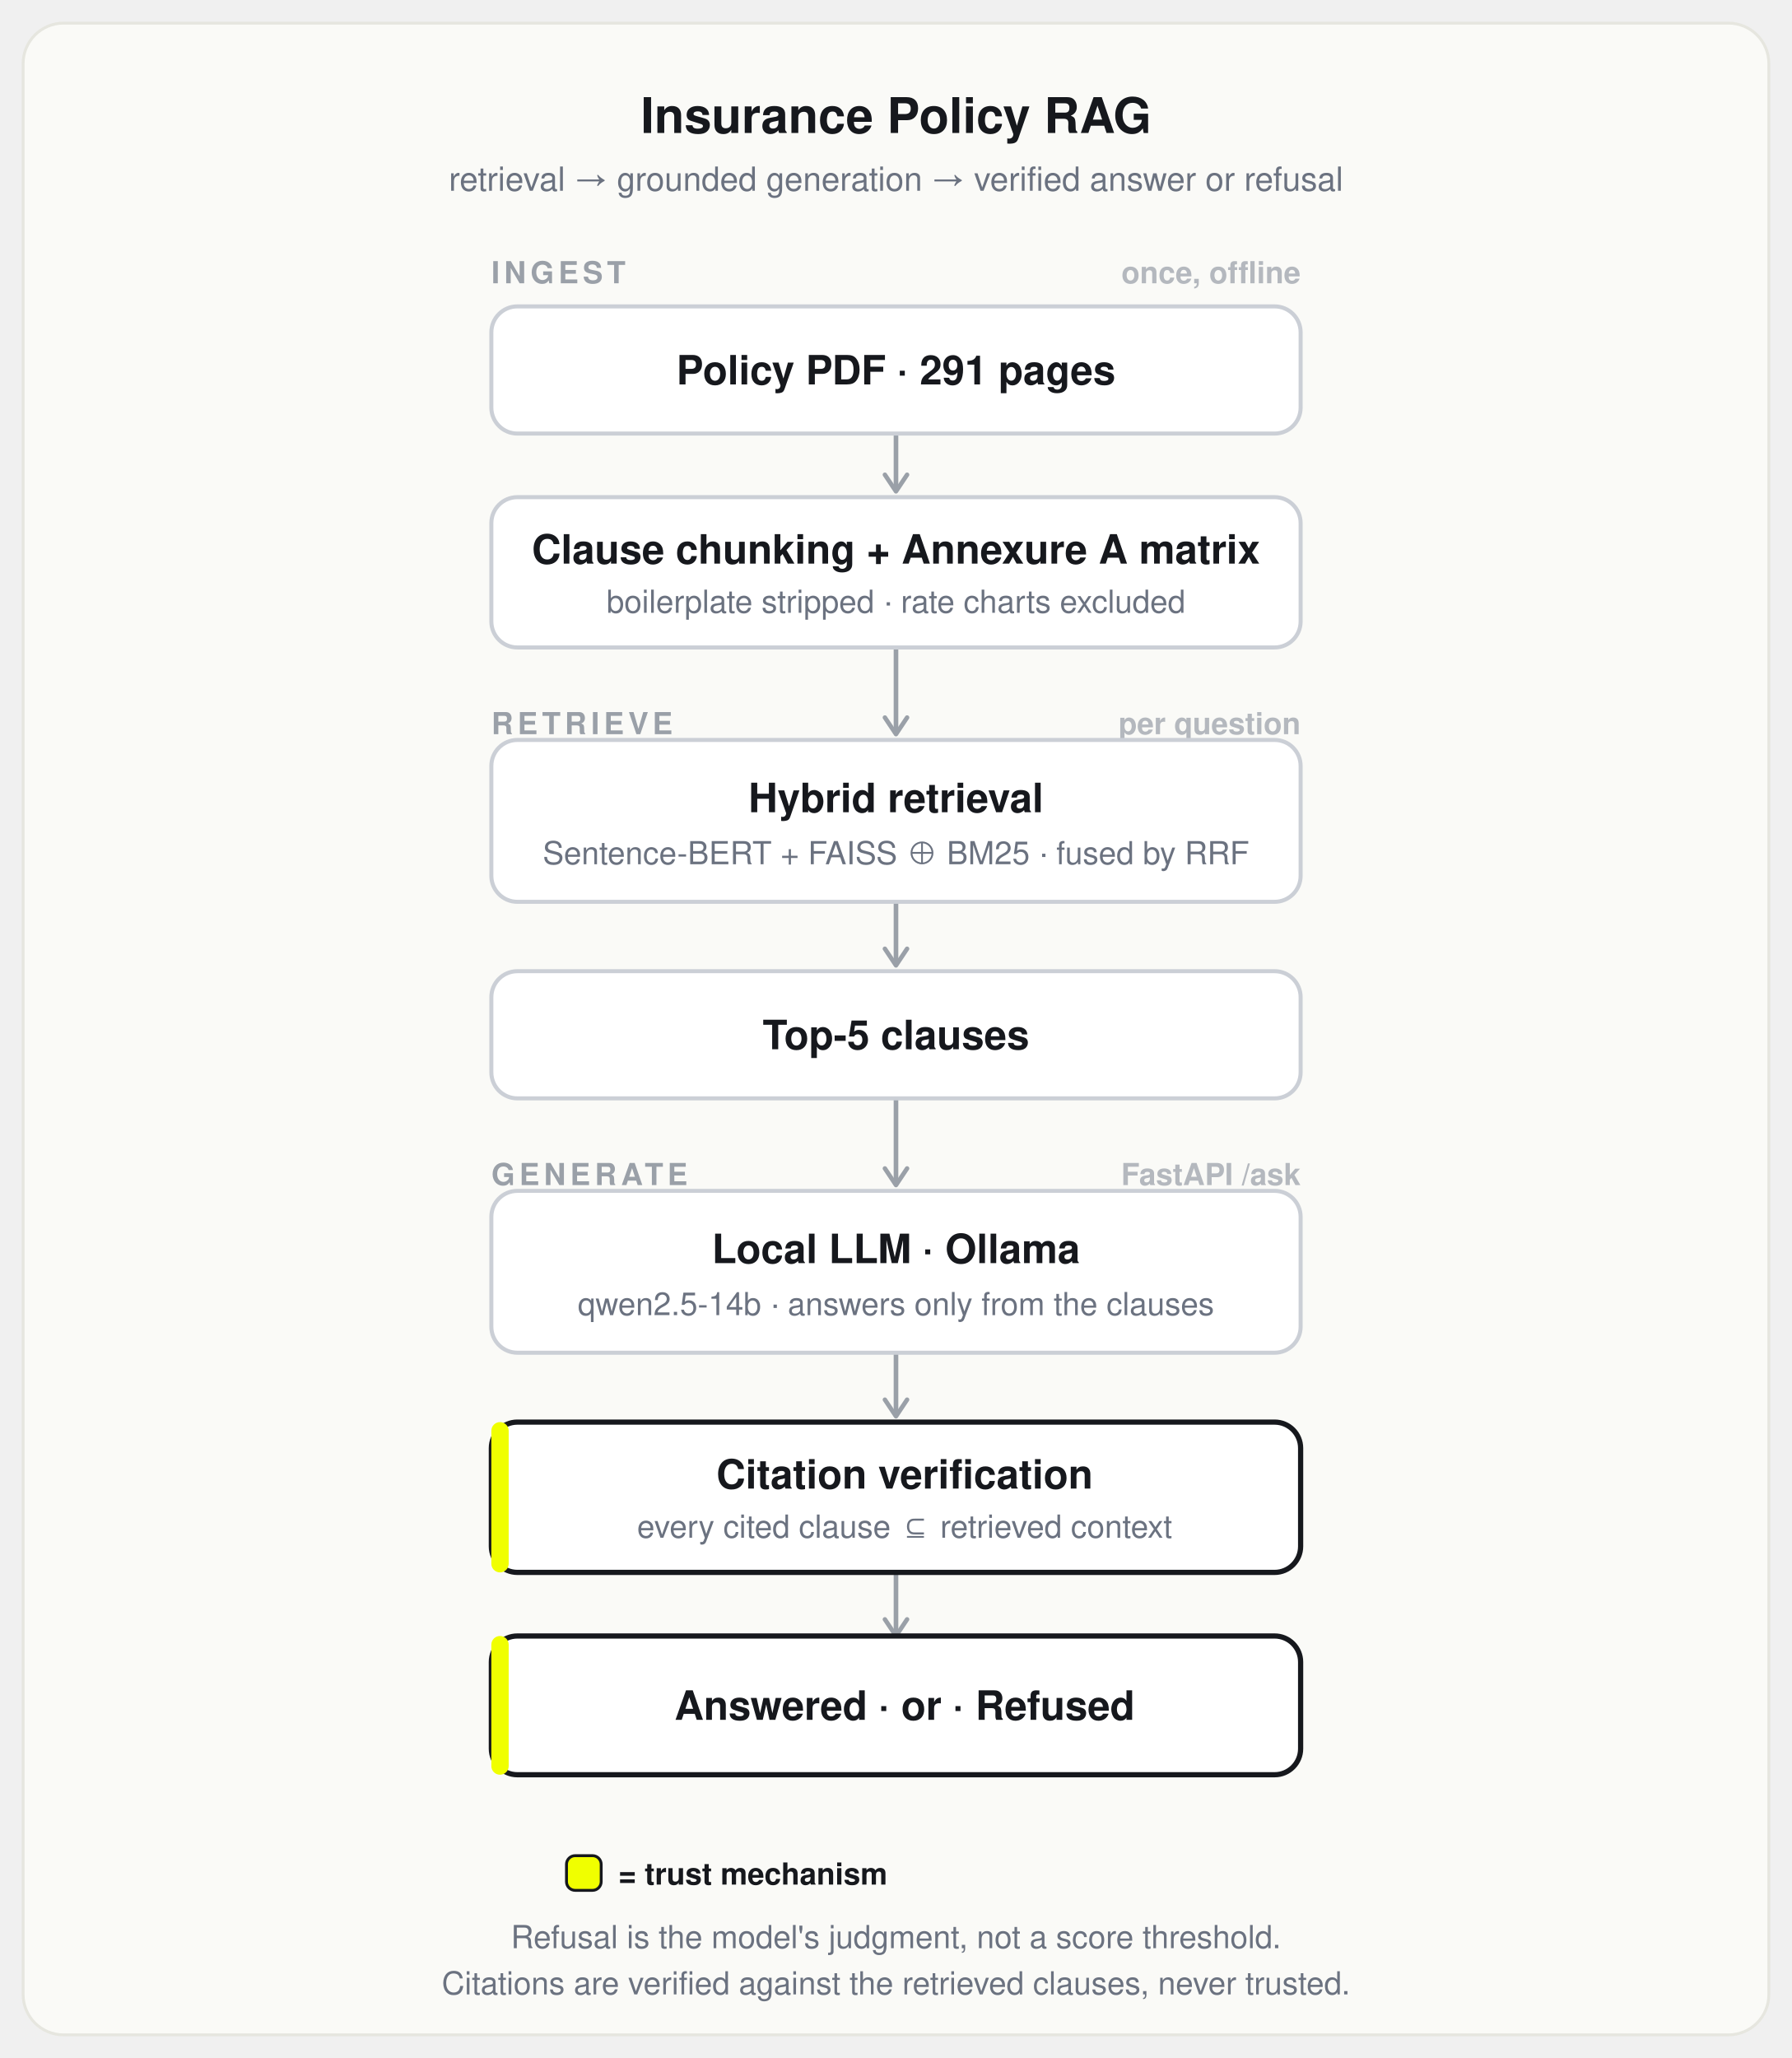
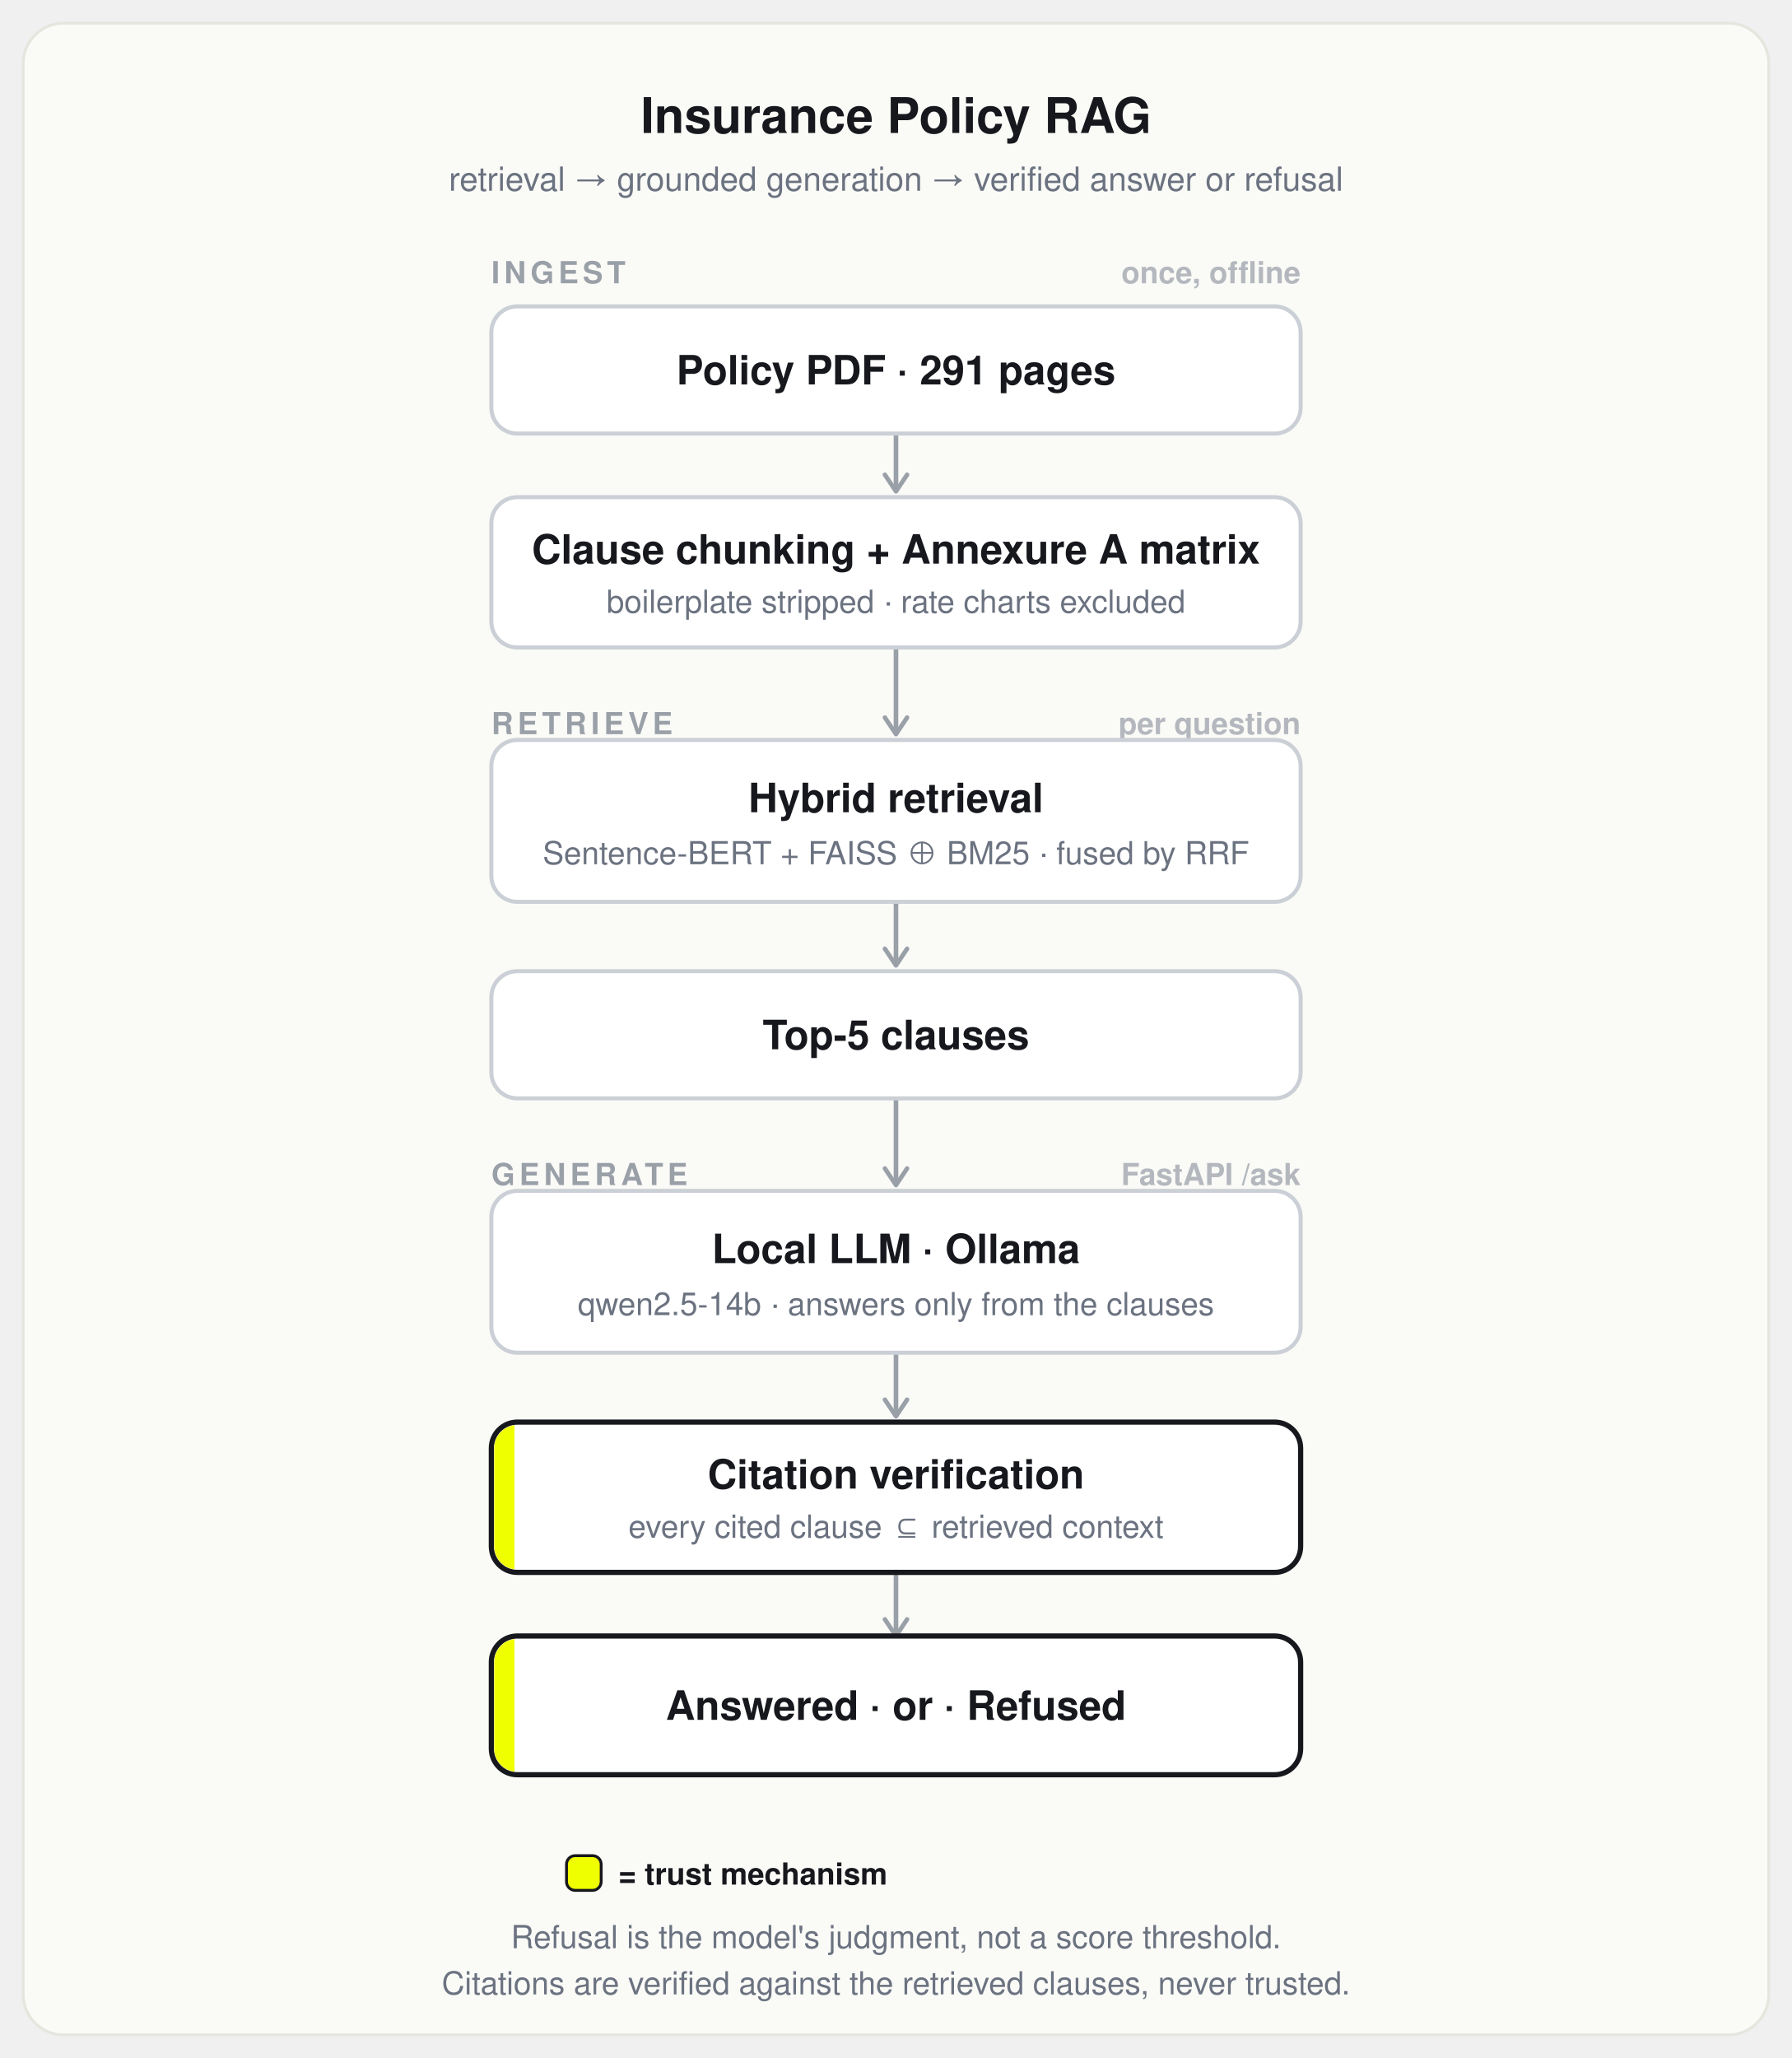
<svg xmlns="http://www.w3.org/2000/svg" width="620" viewBox="0 0 620 712" font-family="-apple-system, BlinkMacSystemFont, 'Segoe UI', Helvetica, Arial, sans-serif" role="img" aria-label="Insurance Policy RAG architecture">
  <defs>
    <marker id="arw" viewBox="0 0 10 10" refX="8" refY="5" markerWidth="6" markerHeight="6" orient="auto-start-reverse">
      <path d="M2 1L8 5L2 9" fill="none" stroke="#9AA0A8" stroke-width="1.6" stroke-linecap="round" stroke-linejoin="round" />
    </marker>
+     <clipPath id="tb6">
+       <rect x="171" y="493" width="278" height="50" rx="8" />
+     </clipPath>
+     <clipPath id="tb7">
+       <rect x="171" y="567" width="278" height="46" rx="8" />
+     </clipPath>
  </defs>
  <rect x="8" y="8" width="604" height="696" rx="14" fill="#FAFAF7" stroke="#E6E6DF" stroke-width="1" />
  <text x="310" y="46" text-anchor="middle" font-size="17" font-weight="700" fill="#16181D">Insurance Policy RAG</text>
  <text x="310" y="66" text-anchor="middle" font-size="11.5" fill="#6B7280">retrieval → grounded generation → verified answer or refusal</text>
  <g font-size="10.5" fill="#9AA0A8" font-weight="700" letter-spacing="1.5">
    <text x="170" y="98">INGEST</text>
    <text x="170" y="254">RETRIEVE</text>
    <text x="170" y="410">GENERATE</text>
  </g>
  <g font-size="10.5" fill="#B4B8BE" font-weight="600" text-anchor="end">
    <text x="450" y="98">once, offline</text>
    <text x="450" y="254">per question</text>
    <text x="450" y="410">FastAPI /ask</text>
  </g>
  <g stroke="#9AA0A8" stroke-width="1.6" fill="none">
    <line x1="310" y1="150" x2="310" y2="170" marker-end="url(#arw)" />
    <line x1="310" y1="224" x2="310" y2="254" marker-end="url(#arw)" />
    <line x1="310" y1="312" x2="310" y2="334" marker-end="url(#arw)" />
    <line x1="310" y1="380" x2="310" y2="410" marker-end="url(#arw)" />
    <line x1="310" y1="468" x2="310" y2="490" marker-end="url(#arw)" />
    <line x1="310" y1="544" x2="310" y2="566" marker-end="url(#arw)" />
  </g>
  <g>
    <rect x="170" y="106" width="280" height="44" rx="9" fill="#FFFFFF" stroke="#CBCFD6" stroke-width="1.4" />
    <text x="310" y="133" text-anchor="middle" font-size="14" font-weight="600" fill="#16181D">Policy PDF · 291 pages</text>
    <rect x="170" y="172" width="280" height="52" rx="9" fill="#FFFFFF" stroke="#CBCFD6" stroke-width="1.4" />
    <text x="310" y="195" text-anchor="middle" font-size="14" font-weight="600" fill="#16181D">Clause chunking + Annexure A matrix</text>
    <text x="310" y="212" text-anchor="middle" font-size="11" fill="#6B7280">boilerplate stripped · rate charts excluded</text>
    <rect x="170" y="256" width="280" height="56" rx="9" fill="#FFFFFF" stroke="#CBCFD6" stroke-width="1.4" />
    <text x="310" y="281" text-anchor="middle" font-size="14" font-weight="600" fill="#16181D">Hybrid retrieval</text>
    <text x="310" y="299" text-anchor="middle" font-size="11" fill="#6B7280">Sentence-BERT + FAISS  ⊕  BM25  ·  fused by RRF</text>
    <rect x="170" y="336" width="280" height="44" rx="9" fill="#FFFFFF" stroke="#CBCFD6" stroke-width="1.4" />
    <text x="310" y="363" text-anchor="middle" font-size="14" font-weight="600" fill="#16181D">Top-5 clauses</text>
    <rect x="170" y="412" width="280" height="56" rx="9" fill="#FFFFFF" stroke="#CBCFD6" stroke-width="1.4" />
    <text x="310" y="437" text-anchor="middle" font-size="14" font-weight="600" fill="#16181D">Local LLM · Ollama</text>
    <text x="310" y="455" text-anchor="middle" font-size="11" fill="#6B7280">qwen2.5-14b · answers only from the clauses</text>
  </g>
  <g>
    <rect x="170" y="492" width="280" height="52" rx="9" fill="#FFFFFF" stroke="#16181D" stroke-width="1.8" />
-     <rect x="170" y="492" width="6" height="52" rx="3" fill="#F0FF00" />
-     <text x="313" y="515" text-anchor="middle" font-size="14" font-weight="600" fill="#16181D">Citation verification</text>
-     <text x="313" y="532" text-anchor="middle" font-size="11" fill="#6B7280">every cited clause ⊆ retrieved context</text>
+     <rect x="171" y="493" width="7" height="50" fill="#F0FF00" clip-path="url(#tb6)" />
+     <text x="310" y="515" text-anchor="middle" font-size="14" font-weight="600" fill="#16181D">Citation verification</text>
+     <text x="310" y="532" text-anchor="middle" font-size="11" fill="#6B7280">every cited clause ⊆ retrieved context</text>
    <rect x="170" y="566" width="280" height="48" rx="9" fill="#FFFFFF" stroke="#16181D" stroke-width="1.8" />
-     <rect x="170" y="566" width="6" height="48" rx="3" fill="#F0FF00" />
-     <text x="313" y="595" text-anchor="middle" font-size="14" font-weight="600" fill="#16181D">Answered   ·   or   ·   Refused</text>
+     <rect x="171" y="567" width="7" height="46" fill="#F0FF00" clip-path="url(#tb7)" />
+     <text x="310" y="595" text-anchor="middle" font-size="14" font-weight="600" fill="#16181D">Answered   ·   or   ·   Refused</text>
  </g>
  <rect x="196" y="642" width="12" height="12" rx="3" fill="#F0FF00" stroke="#16181D" stroke-width="1" />
  <text x="214" y="652" font-size="10.5" fill="#16181D" font-weight="600">= trust mechanism</text>
  <text x="310" y="674" text-anchor="middle" font-size="11" fill="#6B7280">Refusal is the model's judgment, not a score threshold.</text>
  <text x="310" y="690" text-anchor="middle" font-size="11" fill="#6B7280">Citations are verified against the retrieved clauses, never trusted.</text>
</svg>
